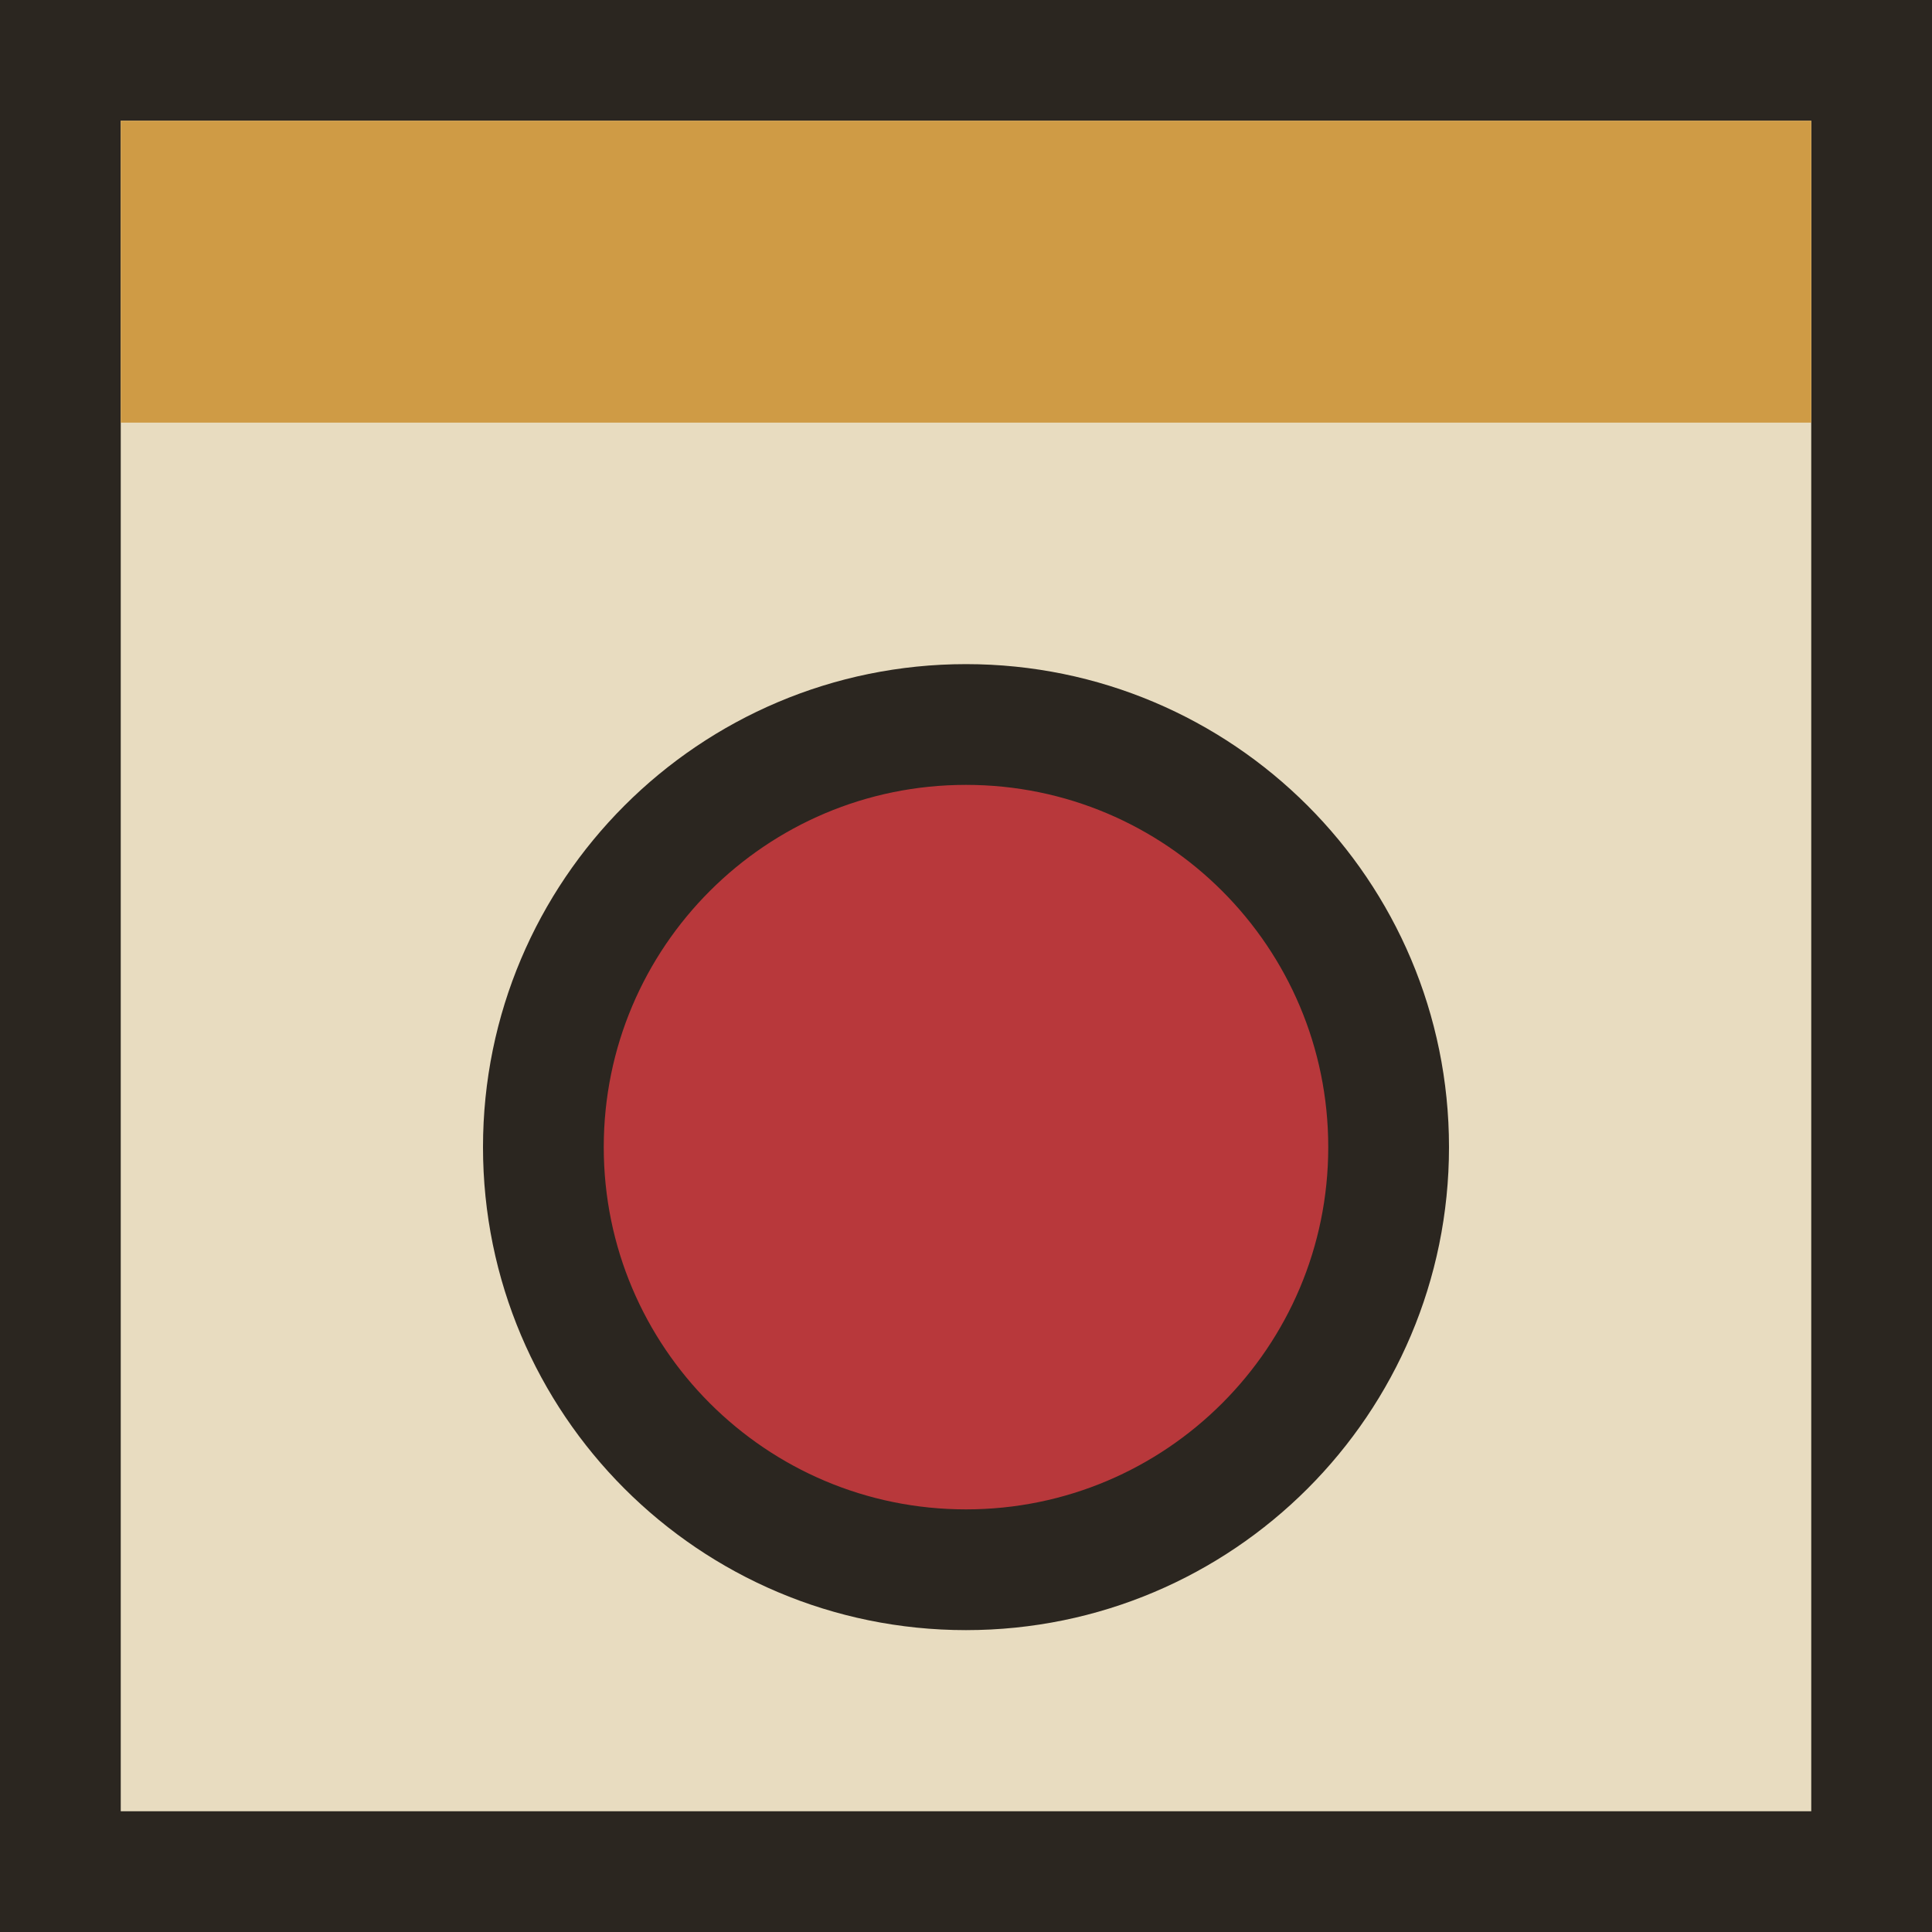
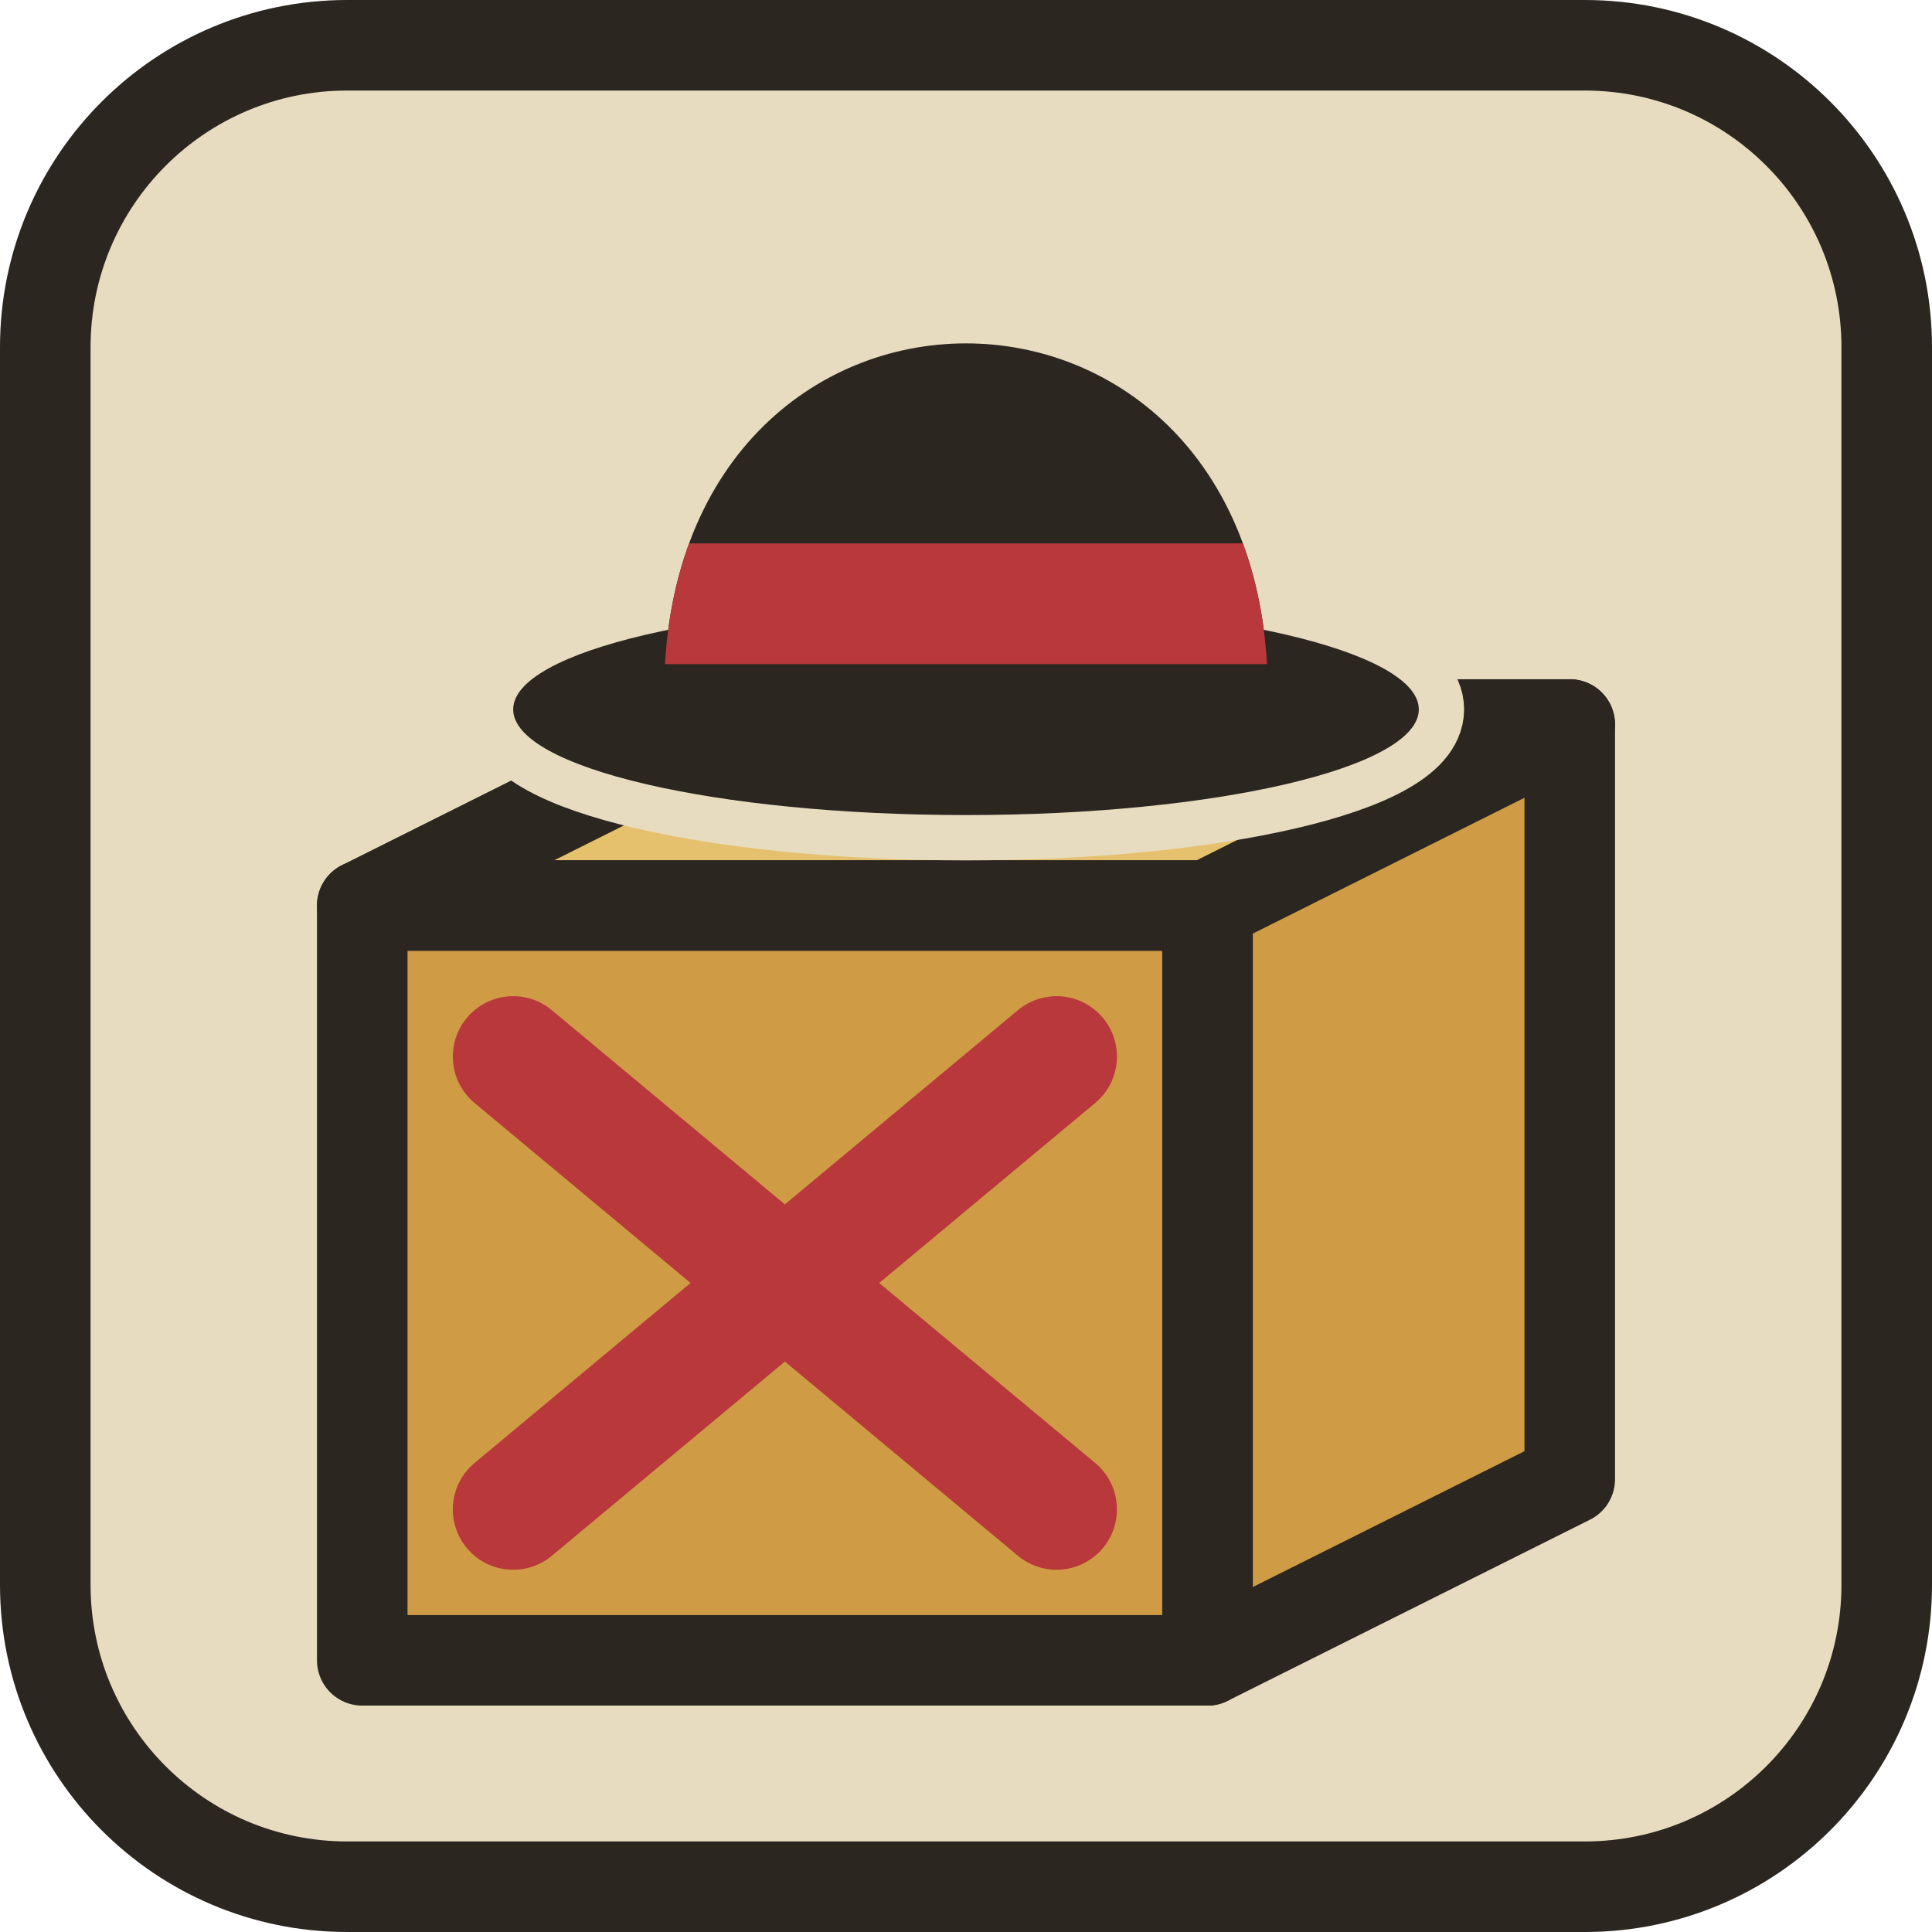
- <svg xmlns="http://www.w3.org/2000/svg" viewBox="0 0 32 32">
-   <rect x="1" y="1" width="30" height="30" fill="#e8dcc0" stroke="#2b2620" stroke-width="2" />
-   <rect x="2" y="2" width="28" height="5" fill="#cf9b45" />
-   <circle cx="16" cy="19" r="7" fill="#b8383b" stroke="#2b2620" stroke-width="2" />
+ <svg xmlns="http://www.w3.org/2000/svg" viewBox="0 0 64 64">
+   <defs>
+     <path id="crown" d="M22 26C22 10.5 42 10.5 42 26Z" />
+     <clipPath id="crown-clip">
+       <use href="#crown" />
+     </clipPath>
+     <g id="hat">
+       <use href="#crown" />
+       <ellipse cx="32" cy="26.5" rx="15" ry="3.5" />
+     </g>
+   </defs>
+   <rect x="1.5" y="1.5" width="61" height="61" rx="10" fill="#e8dcc0" stroke="#2b2620" stroke-width="3" />
+   <g transform="translate(0 -3)">
+     <g stroke="#2b2620" stroke-width="3" stroke-linejoin="round" stroke-linecap="round">
+       <path d="M12 33H40L52 27H24Z" fill="#e5c16e" />
+       <path d="M40 33L52 27V52L40 58Z" fill="#cf9b45" />
+       <rect x="12" y="33" width="28" height="25" fill="#cf9b45" />
+       <path d="M17 38L35 53M35 38L17 53" stroke="#b8383b" stroke-width="4" />
+     </g>
+     <use href="#hat" fill="#e8dcc0" stroke="#e8dcc0" stroke-width="3" stroke-linejoin="round" />
+     <use href="#hat" fill="#2b2620" />
+     <rect x="20" y="21" width="24" height="4" fill="#b8383b" clip-path="url(#crown-clip)" />
+   </g>
</svg>
